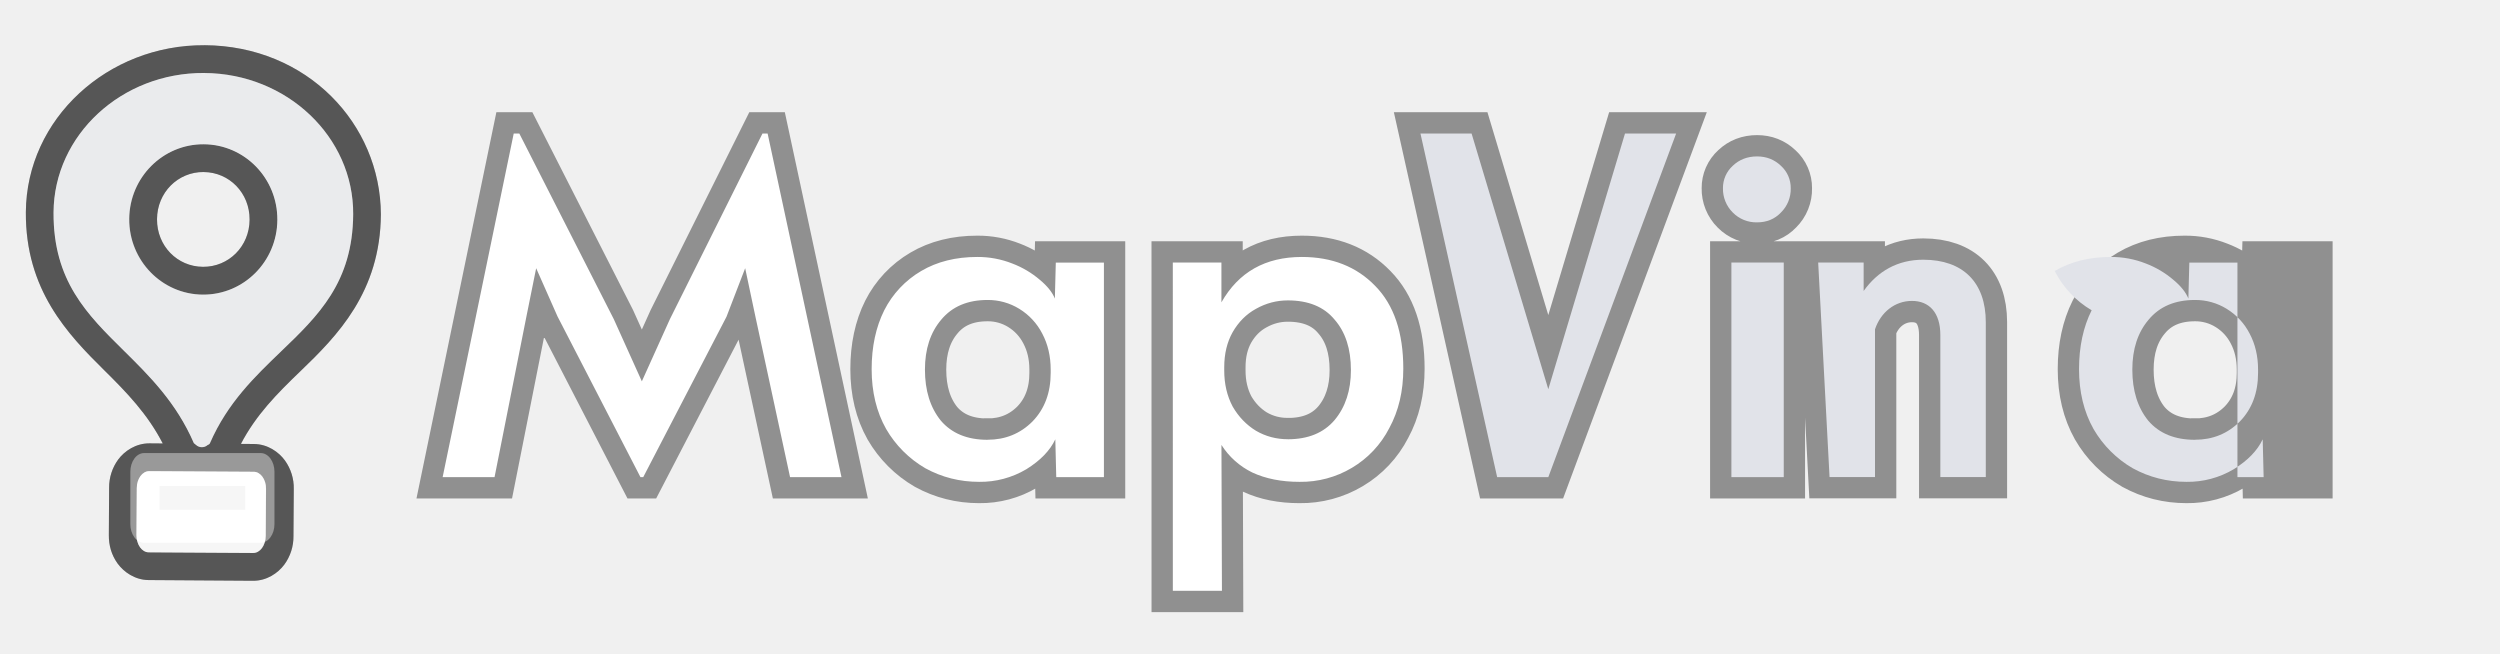
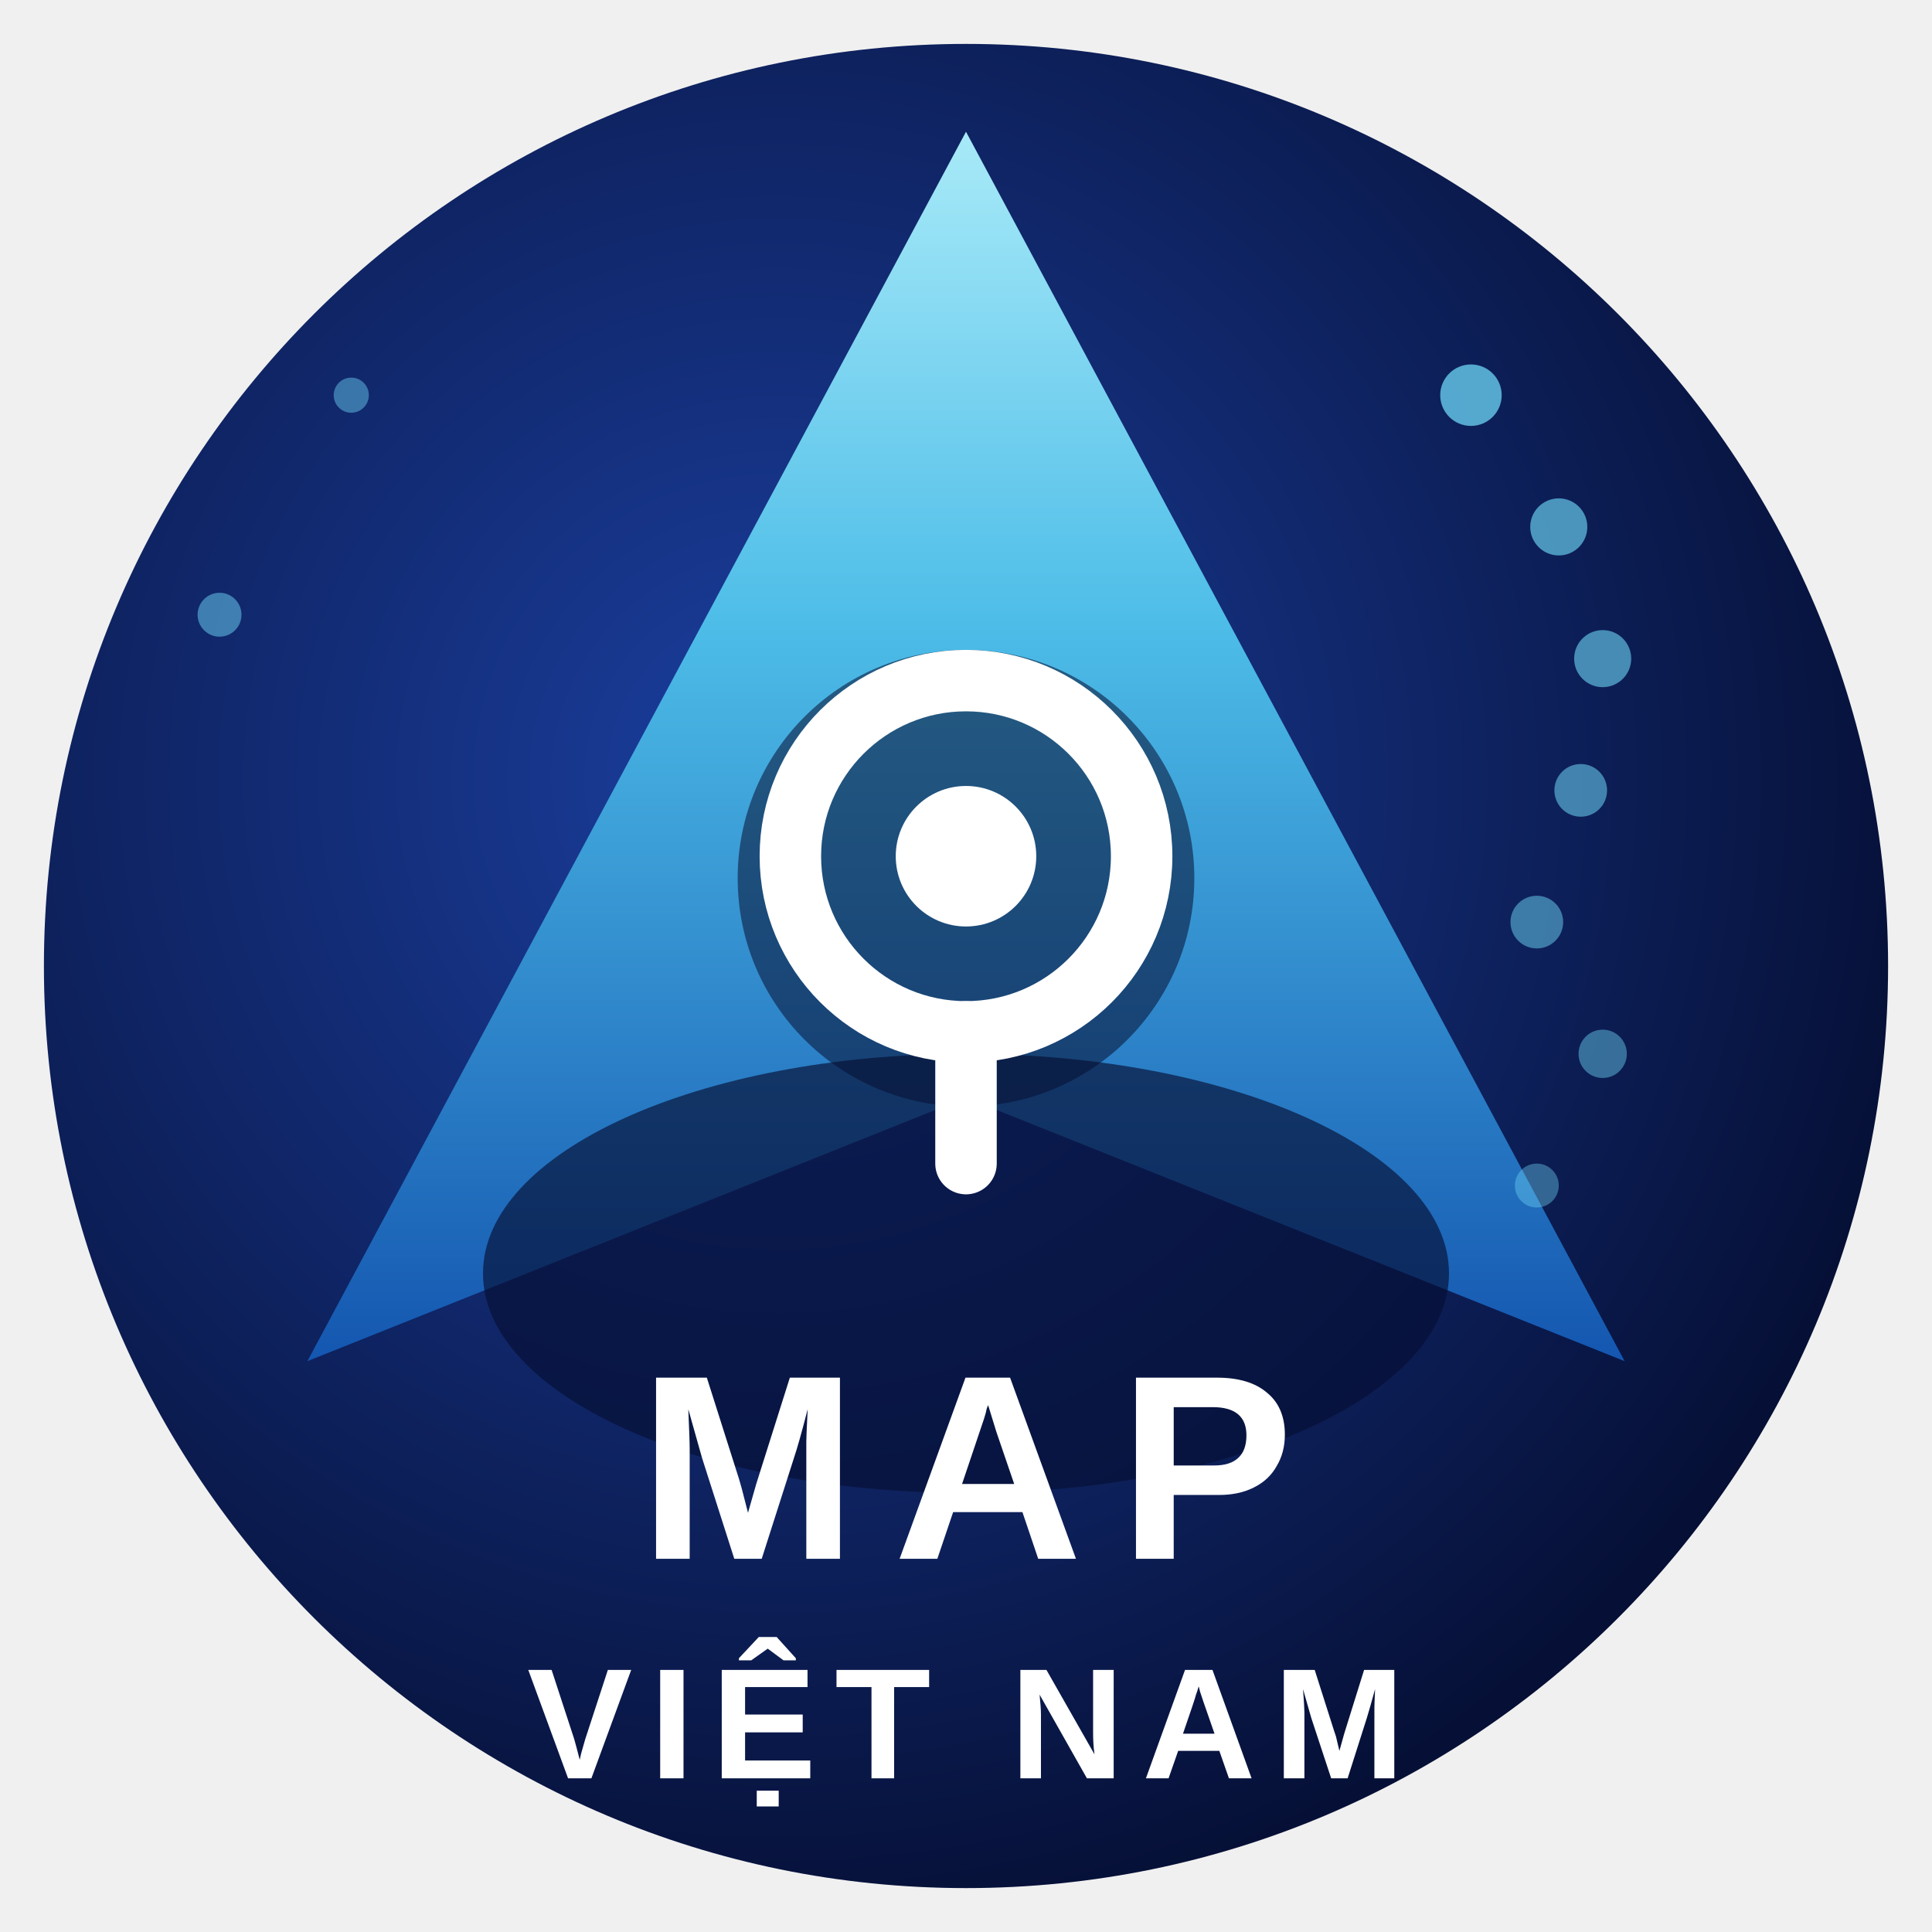
- <svg xmlns="http://www.w3.org/2000/svg" version="1.1" viewBox="0 0 88 23" width="88" height="23">
-   <path d="M7.198,1.592c-3.404,-0.022 -6.266,2.586 -6.288,5.875 -0.018,2.735 1.468,4.291 2.759,5.566 0.802,0.792 1.528,1.545 2.06,2.577l-0.466,-0.004c-0.482,-0.003 -0.881,0.27 -1.101,0.567a1.661,1.661 0,0 0,-0.321 0.996l-0.01,1.667c-0.003,0.357 0.092,0.699 0.308,0.999 0.217,0.3 0.611,0.58 1.092,0.583l3.678,0.025c0.481,0.003 0.879,-0.272 1.099,-0.569a1.661,1.661 0,0 0,0.322 -0.996l0.011,-1.665a1.661,1.661 0,0 0,-0.309 -1.001c-0.216,-0.3 -0.611,-0.58 -1.092,-0.583l-0.46,-0.004c0.53,-1.017 1.265,-1.761 2.085,-2.549 1.308,-1.256 2.824,-2.797 2.842,-5.529 -0.014,-3.188 -2.596,-5.936 -6.21,-5.956m-0.005,0.977l0,0.002c2.908,0.018 5.257,2.249 5.24,4.973 -0.015,2.403 -1.234,3.575 -2.543,4.831 -0.918,0.883 -1.881,1.805 -2.499,3.226 -0.016,0.036 -0.046,0.049 -0.067,0.058q-0.012,0.004 -0.018,0.009a0.302,0.302 0,0 1,-0.201 0.075,0.302 0.302,0 0,1 -0.199,-0.076l-0.082,-0.068c-0.621,-1.434 -1.57,-2.37 -2.47,-3.259 -1.291,-1.274 -2.484,-2.453 -2.469,-4.865 0.018,-2.724 2.398,-4.924 5.306,-4.905m-0.018,2.51c-1.439,-0.009 -2.614,1.168 -2.624,2.629 -0.009,1.462 1.15,2.654 2.59,2.663l0.002,0c1.44,0.009 2.614,-1.169 2.622,-2.63 0.01,-1.462 -1.149,-2.654 -2.59,-2.662m-0.004,0.977c0.903,0.005 1.624,0.737 1.618,1.678s-0.737,1.664 -1.641,1.658c-0.904,-0.005 -1.624,-0.737 -1.618,-1.678s0.737,-1.664 1.641,-1.659m-1.914,10.53 l3.677,0.022c0.241,0.002 0.435,0.271 0.432,0.6l-0.012,1.665c-0.003,0.329 -0.199,0.595 -0.44,0.593l-3.677,-0.022c-0.24,-0.002 -0.432,-0.272 -0.431,-0.6l0.011,-1.665c0.003,-0.329 0.199,-0.595 0.439,-0.593" fill="#000" opacity="0.4" fill-rule="evenodd" />
-   <path d="m19.63,11.151 l-0.757,-1.71 -0.345,1.71 -1.12,5.644h-1.827L18.083,4.7h0.197l3.325,6.533 0.988,2.19 0.988,-2.19L26.839,4.7h0.181l2.6,12.095h-1.81l-1.218,-5.644 -0.362,-1.71 -0.658,1.71 -2.93,5.644h-0.098l-2.913,-5.644zM34.466,16.961q-1.02,0 -1.893,-0.478a3.8,3.8 0,0 1,-1.381 -1.382q-0.51,-0.906 -0.51,-2.106 0,-1.185 0.444,-2.074a3.36,3.36 0,0 1,1.3 -1.382q0.839,-0.494 1.974,-0.494a3.3,3.3 0,0 1,1.234 0.231,3.3 3.3,0 0,1 0.97,0.575q0.396,0.33 0.527,0.659l0.033,-1.267h1.694v7.553L37.18,16.796l-0.033,-1.332q-0.279,0.593 -1.02,1.053a3.17,3.17 0,0 1,-1.662 0.444zM34.762,15.479q0.938,0 1.58,-0.642 0.642,-0.66 0.642,-1.711v-0.115q0,-0.708 -0.296,-1.267a2.2,2.2 0,0 0,-0.807 -0.872,2.1 2.1,0 0,0 -1.119,-0.313q-1.053,0 -1.629,0.692 -0.575,0.675 -0.575,1.76 0,1.103 0.559,1.795 0.577,0.675 1.645,0.675zM41.283,9.242h1.711v1.4q0.906,-1.597 2.83,-1.597 1.596,0 2.584,1.02 0.988,1.005 0.988,2.914 0,1.185 -0.493,2.09a3.46,3.46 0,0 1,-1.316 1.399,3.5 3.5,0 0,1 -1.844,0.493q-0.954,0 -1.662,-0.329a2.67,2.67 0,0 1,-1.086 -0.97l0.017,5.134h-1.728zM45.331,15.462q1.07,0 1.645,-0.674 0.577,-0.69 0.576,-1.762 0,-1.119 -0.576,-1.777 -0.558,-0.675 -1.645,-0.675 -0.592,0 -1.12,0.296 -0.51,0.28 -0.822,0.823 -0.296,0.527 -0.296,1.234v0.115q0,0.708 0.296,1.267 0.313,0.543 0.823,0.855 0.51,0.296 1.119,0.297z M50,4.7 h1.8 l2.7,9.0 l2.7,-9.0 h1.8 l-4.5,12.096 h-1.8 z M60.945,9.242h1.843v7.553h-1.843z M61.85,7.827a1.16,1.16 0,0 1,-0.856 -0.346,1.17 1.17,0 0,1 -0.346,-0.856 1.05,1.05 0,0 1,0.346 -0.79q0.346,-0.329 0.856,-0.329 0.494,0 0.839,0.33a1.05,1.05 0,0 1,0.345 0.79,1.16 1.16,0 0,1 -0.345,0.855q-0.33,0.346 -0.84,0.346z M64,9.242 h1.6 v1 c0.5,-0.7 1.2,-1.1 2.1,-1.1 c1.4,0 2.2,0.8 2.2,2.2 v5.45 h-1.6 v-5 c0,-0.8 -0.4,-1.2 -1,-1.2 c-0.6,0 -1.1,0.4 -1.3,1 v5.2 h-1.6 z M76.966,16.961q-1.02,0 -1.893,-0.478a3.8,3.8 0,0 1,-1.381 -1.382q-0.51,-0.906 -0.51,-2.106 0,-1.185 0.444,-2.074a3.36,3.36 0,0 1,1.3 -1.382q0.839,-0.494 1.974,-0.494a3.3,3.3 0,0 1,1.234 0.231,3.3 3.3,0 0,1 0.97,0.575q0.396,0.33 0.527,0.659l0.033,-1.267h1.694v7.553L79.68,16.796l-0.033,-1.332q-0.279,0.593 -1.02,1.053a3.17,3.17 0,0 1,-1.662 0.444z M77.262,15.479q0.938,0 1.58,-0.642 0.642,-0.66 0.642,-1.711v-0.115q0,-0.708 -0.296,-1.267a2.2,2.2 0,0 0,-0.807 -0.872,2.1 2.1,0 0,0 -1.119,-0.313q-1.053,0 -1.629,0.692 -0.575,0.675 -0.575,1.76 0,1.103 0.559,1.795 0.577,0.675 1.645,0.675z" fill="#000" stroke="#000" stroke-width="1.5" opacity="0.4" />
-   <path d="m19.63,11.151 l-0.757,-1.71 -0.345,1.71 -1.12,5.644h-1.827L18.083,4.7h0.197l3.325,6.533 0.988,2.19 0.988,-2.19L26.839,4.7h0.181l2.6,12.095h-1.81l-1.218,-5.644 -0.362,-1.71 -0.658,1.71 -2.93,5.644h-0.098l-2.913,-5.644zM34.466,16.961q-1.02,0 -1.893,-0.478a3.8,3.8 0,0 1,-1.381 -1.382q-0.51,-0.906 -0.51,-2.106 0,-1.185 0.444,-2.074a3.36,3.36 0,0 1,1.3 -1.382q0.839,-0.494 1.974,-0.494a3.3,3.3 0,0 1,1.234 0.231,3.3 3.3,0 0,1 0.97,0.575q0.396,0.33 0.527,0.659l0.033,-1.267h1.694v7.553L37.18,16.796l-0.033,-1.332q-0.279,0.593 -1.02,1.053a3.17,3.17 0,0 1,-1.662 0.444zM34.762,15.479q0.938,0 1.58,-0.642 0.642,-0.66 0.642,-1.711v-0.115q0,-0.708 -0.296,-1.267a2.2,2.2 0,0 0,-0.807 -0.872,2.1 2.1,0 0,0 -1.119,-0.313q-1.053,0 -1.629,0.692 -0.575,0.675 -0.575,1.76 0,1.103 0.559,1.795 0.577,0.675 1.645,0.675zM41.283,9.242h1.711v1.4q0.906,-1.597 2.83,-1.597 1.596,0 2.584,1.02 0.988,1.005 0.988,2.914 0,1.185 -0.493,2.09a3.46,3.46 0,0 1,-1.316 1.399,3.5 3.5,0 0,1 -1.844,0.493q-0.954,0 -1.662,-0.329a2.67,2.67 0,0 1,-1.086 -0.97l0.017,5.134h-1.728zM45.331,15.462q1.07,0 1.645,-0.674 0.577,-0.69 0.576,-1.762 0,-1.119 -0.576,-1.777 -0.558,-0.675 -1.645,-0.675 -0.592,0 -1.12,0.296 -0.51,0.28 -0.822,0.823 -0.296,0.527 -0.296,1.234v0.115q0,0.708 0.296,1.267 0.313,0.543 0.823,0.855 0.51,0.296 1.119,0.297z" fill="#fff" />
-   <path d="M50,4.7 h1.8 l2.7,9.0 l2.7,-9.0 h1.8 l-4.5,12.096 h-1.8 z M60.945,9.242h1.843v7.553h-1.843z M61.85,7.827a1.16,1.16 0,0 1,-0.856 -0.346,1.17 1.17,0 0,1 -0.346,-0.856 1.05,1.05 0,0 1,0.346 -0.79q0.346,-0.329 0.856,-0.329 0.494,0 0.839,0.33a1.05,1.05 0,0 1,0.345 0.79,1.16 1.16,0 0,1 -0.345,0.855q-0.33,0.346 -0.84,0.346z M64,9.242 h1.6 v1 c0.5,-0.7 1.2,-1.1 2.1,-1.1 c1.4,0 2.2,0.8 2.2,2.2 v5.45 h-1.6 v-5 c0,-0.8 -0.4,-1.2 -1,-1.2 c-0.6,0 -1.1,0.4 -1.3,1 v5.2 h-1.6 z M76.966,16.961q-1.02,0 -1.893,-0.478a3.8,3.8 0,0 1,-1.381 -1.382q-0.51,-0.906 -0.51,-2.106 0,-1.185 0.444,-2.074a3.36,3.36 0,0 1,-1.3 -1.382q0.839,-0.494 1.974,-0.494a3.3,3.3 0,0 1,1.234 0.231,3.3 3.3,0 0,1 0.97,0.575q0.396,0.33 0.527,0.659l0.033,-1.267h1.694v7.553L79.68,16.796l-0.033,-1.332q-0.279,0.593 -1.02,1.053a3.17,3.17 0,0 1,-1.662 0.444z M77.262,15.479q0.938,0 1.58,-0.642 0.642,-0.66 0.642,-1.711v-0.115q0,-0.708 -0.296,-1.267a2.2,2.2 0,0 0,-0.807 -0.872,2.1 2.1,0 0,0 -1.119,-0.313q-1.053,0 -1.629,0.692 -0.575,0.675 -0.575,1.76 0,1.103 0.559,1.795 0.577,0.675 1.645,0.675z" fill="#e1e3e9" />
-   <path d="M5.074,15.948a0.484,0.657 0,0 0,-0.486 0.659v1.84a0.484,0.657 0,0 0,0.486 0.659h4.101a0.484,0.657 0,0 0,0.486 -0.659v-1.84a0.484,0.657 0,0 0,-0.486 -0.659zM8.634,17.108L5.617,17.108v0.838h3.017z" fill="#fff" fill-rule="evenodd" />
-   <path d="M7.198,1.592c-3.404,-0.022 -6.266,2.586 -6.288,5.875 -0.018,2.735 1.468,4.291 2.759,5.566 0.802,0.792 1.528,1.545 2.06,2.577l-0.466,-0.004c-0.482,-0.003 -0.881,0.27 -1.101,0.567a1.661,1.661 0,0 0,-0.321 0.996l-0.01,1.667c-0.003,0.357 0.092,0.699 0.308,0.999 0.217,0.3 0.611,0.58 1.092,0.583l3.678,0.025c0.481,0.003 0.879,-0.272 1.099,-0.569a1.661,1.661 0,0 0,0.322 -0.996l0.011,-1.665a1.661,1.661 0,0 0,-0.309 -1.001c-0.216,-0.3 -0.611,-0.58 -1.092,-0.583l-0.46,-0.004c0.53,-1.017 1.265,-1.761 2.085,-2.549 1.308,-1.256 2.824,-2.797 2.842,-5.529 -0.014,-3.188 -2.596,-5.936 -6.21,-5.956m-0.005,0.977l0,0.002c2.908,0.018 5.257,2.249 5.24,4.973 -0.015,2.403 -1.234,3.575 -2.543,4.831 -0.918,0.883 -1.881,1.805 -2.499,3.226 -0.016,0.036 -0.046,0.049 -0.067,0.058q-0.012,0.004 -0.018,0.009a0.302,0.302 0,0 1,-0.201 0.075,0.302 0.302,0 0,1 -0.199,-0.076l-0.082,-0.068c-0.621,-1.434 -1.57,-2.37 -2.47,-3.259 -1.291,-1.274 -2.484,-2.453 -2.469,-4.865 0.018,-2.724 2.398,-4.924 5.306,-4.905m-0.018,2.51c-1.439,-0.009 -2.614,1.168 -2.624,2.629 -0.009,1.462 1.15,2.654 2.59,2.663l0.002,0c1.44,0.009 2.614,-1.169 2.622,-2.63 0.01,-1.462 -1.149,-2.654 -2.59,-2.662m-0.004,0.977c0.903,0.005 1.624,0.737 1.618,1.678s-0.737,1.664 -1.641,1.658c-0.904,-0.005 -1.624,-0.737 -1.618,-1.678s0.737,-1.664 1.641,-1.659m-1.914,10.53 l3.677,0.022c0.241,0.002 0.435,0.271 0.432,0.6l-0.012,1.665c-0.003,0.329 -0.199,0.595 -0.44,0.593l-3.677,-0.022c-0.24,-0.002 -0.432,-0.272 -0.431,-0.6l0.011,-1.665c0.003,-0.329 0.199,-0.595 0.439,-0.593" stroke-linejoin="miter" stroke-width="2.2" fill="#000" stroke="#00000000" fill-rule="evenodd" opacity="0.4" stroke-linecap="butt" />
-   <path d="M7.192,2.569C4.283,2.55 1.903,4.75 1.886,7.474c-0.015,2.412 1.178,3.589 2.469,4.864 0.9,0.888 1.848,1.825 2.469,3.259l0.082,0.067a0.302,0.302 0,0 0,0.2 0.076,0.302 0.302,0 0,0 0.202,-0.074l0.017,-0.009c0.02,-0.008 0.051,-0.021 0.066,-0.057 0.619,-1.421 1.581,-2.345 2.499,-3.227 1.308,-1.256 2.528,-2.427 2.543,-4.831 0.018,-2.724 -2.333,-4.955 -5.241,-4.974m-0.051,7.801c1.44,0.01 2.614,-1.168 2.624,-2.629 0.009,-1.462 -1.15,-2.654 -2.59,-2.663 -1.44,-0.009 -2.615,1.168 -2.624,2.629s1.15,2.654 2.59,2.664" opacity="0.4" stroke-width="2.2" fill="#e1e3e9" stroke="#00000000" fill-rule="evenodd" />
-   <path d="M5.257,16.584c-0.24,-0.002 -0.437,0.264 -0.439,0.593l-0.011,1.666c-0.003,0.329 0.19,0.598 0.431,0.599l3.677,0.024c0.241,0.002 0.437,-0.265 0.44,-0.593l0.011,-1.667c0.003,-0.329 -0.191,-0.597 -0.431,-0.599z" opacity="0.4" stroke-width="2.2" fill="#fff" stroke="#00000000" fill-rule="evenodd" />
+ <svg xmlns="http://www.w3.org/2000/svg" version="1.1" viewBox="0 0 44 44" width="44" height="44">
+   <defs>
+     <radialGradient id="bgGrad" cx="40%" cy="40%" r="65%">
+       <stop offset="0%" stop-color="#1b3fa0" />
+       <stop offset="100%" stop-color="#050e32" />
+     </radialGradient>
+     <linearGradient id="triGrad" x1="22" y1="3" x2="22" y2="31" gradientUnits="userSpaceOnUse">
+       <stop offset="0%" stop-color="#a8eaf8" />
+       <stop offset="40%" stop-color="#4dbde8" />
+       <stop offset="100%" stop-color="#1456b0" />
+     </linearGradient>
+     <clipPath id="circ">
+       <circle cx="22" cy="22" r="21" />
+     </clipPath>
+   </defs>
+   <circle cx="22" cy="22" r="21" fill="url(#bgGrad)" />
+   <polygon points="22,3 37,31 22,25 7,31" fill="url(#triGrad)" clip-path="url(#circ)" />
+   <ellipse cx="22" cy="29" rx="11" ry="5" fill="#050e32" opacity="0.65" clip-path="url(#circ)" />
+   <circle cx="22" cy="20" r="5.2" fill="#050e32" opacity="0.55" />
+   <circle cx="22" cy="19.5" r="4" fill="none" stroke="white" stroke-width="1.4" />
+   <circle cx="22" cy="19.5" r="1.6" fill="white" />
+   <path d="M22 23.5 L22 26.5" stroke="white" stroke-width="1.4" stroke-linecap="round" />
+   <circle cx="33.5" cy="9" r="0.7" fill="#6dd5f5" opacity="0.75" />
+   <circle cx="35.5" cy="12" r="0.65" fill="#6dd5f5" opacity="0.65" />
+   <circle cx="36.5" cy="15" r="0.65" fill="#6dd5f5" opacity="0.6" />
+   <circle cx="36" cy="18" r="0.6" fill="#6dd5f5" opacity="0.55" />
+   <circle cx="35" cy="21" r="0.6" fill="#6dd5f5" opacity="0.5" />
+   <circle cx="36.5" cy="24" r="0.55" fill="#6dd5f5" opacity="0.45" />
+   <circle cx="35" cy="27" r="0.5" fill="#6dd5f5" opacity="0.4" />
+   <circle cx="5" cy="14" r="0.5" fill="#6dd5f5" opacity="0.5" />
+   <circle cx="8" cy="9" r="0.4" fill="#6dd5f5" opacity="0.45" />
+   <text x="22" y="35.5" font-family="Arial Black,Arial,sans-serif" font-size="6" font-weight="900" fill="white" text-anchor="middle" letter-spacing="0.8">MAP</text>
+   <text x="22" y="40.5" font-family="Arial,sans-serif" font-size="3.6" font-weight="600" fill="white" text-anchor="middle" letter-spacing="0.4">VIỆT NAM</text>
</svg>
